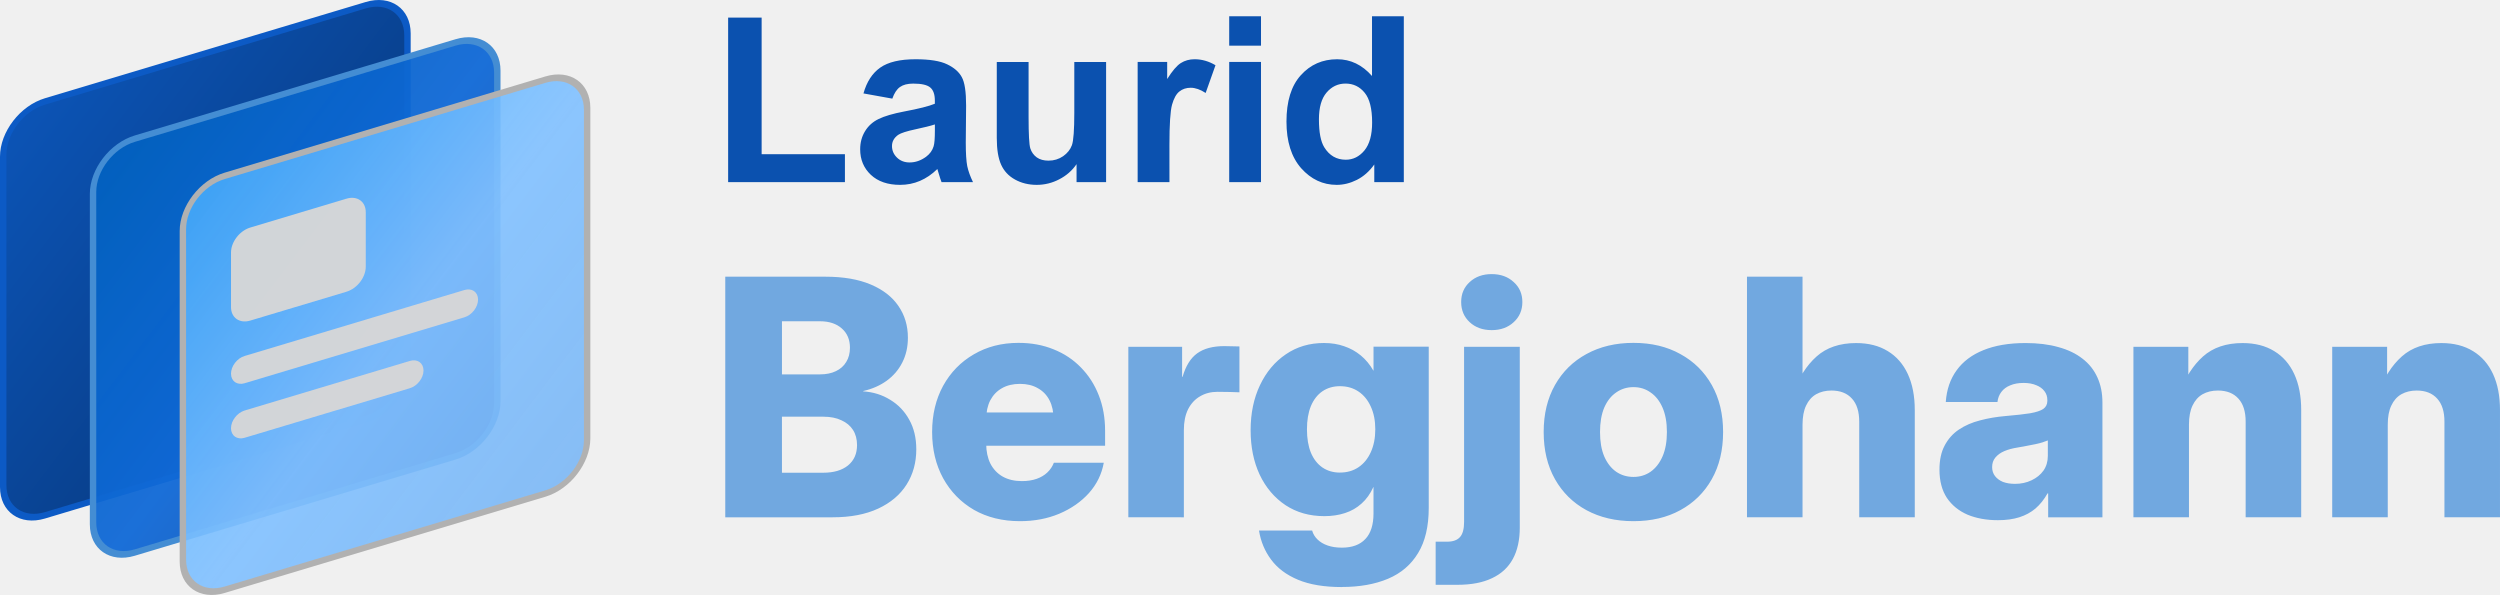
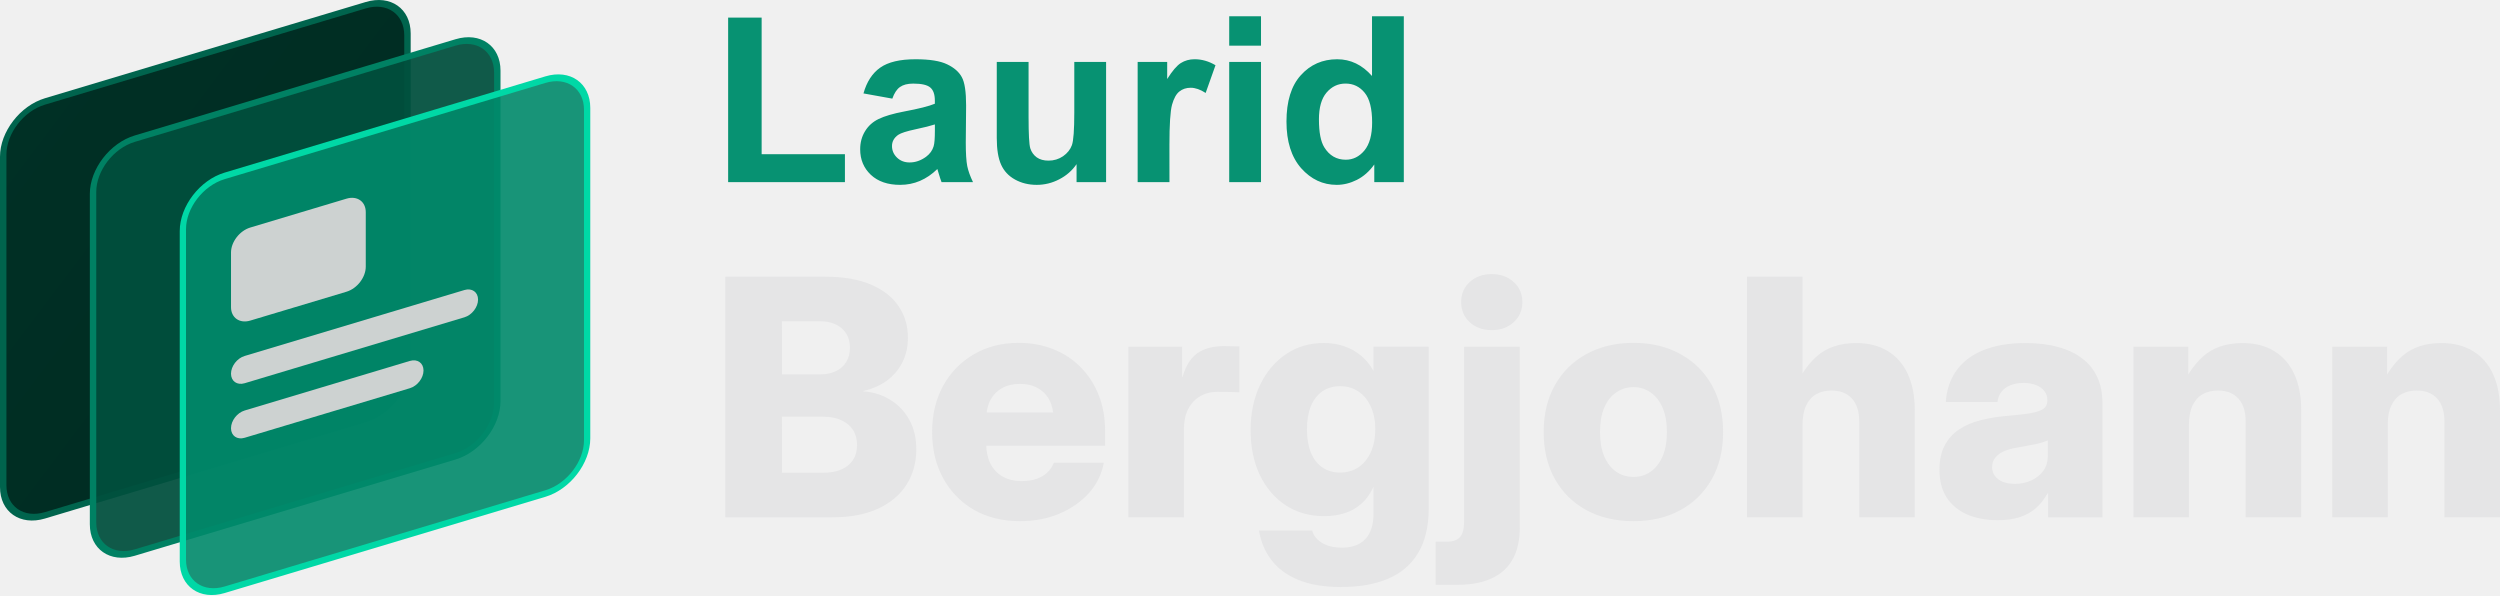
- <svg xmlns="http://www.w3.org/2000/svg" width="170.67mm" height="40.618mm" viewBox="0 0 170.67 40.618" version="1.1" id="svg1" xml:space="preserve">
+ <svg xmlns="http://www.w3.org/2000/svg" xmlns:xlink="http://www.w3.org/1999/xlink" width="170.67mm" height="40.622mm" viewBox="0 0 170.67 40.622" version="1.1" id="svg1" xml:space="preserve">
  <defs id="defs1">
-     <linearGradient id="gBack-1" x1="72.839" y1="51.401" x2="331.822" y2="310.384" gradientTransform="scale(0.9884833,1.011651)" gradientUnits="userSpaceOnUse">
-       <stop offset="0%" stop-color="#0c55b8" id="stop1-0-6" />
-       <stop offset="100%" stop-color="#073474" id="stop2-9-8" />
+     <linearGradient id="linearGradient14" x1="72.839" y1="51.401" x2="331.822" y2="310.384" gradientTransform="scale(0.9884833,1.011651)" gradientUnits="userSpaceOnUse">
+       <stop offset="0" stop-color="#0c55b8" id="stop13" style="stop-color:#003025;stop-opacity:1;" />
+       <stop offset="1" stop-color="#073474" id="stop14" style="stop-color:#002b21;stop-opacity:1;" />
    </linearGradient>
-     <linearGradient id="gMiddle-5" x1="129.491" y1="90.94" x2="388.474" y2="349.923" gradientTransform="scale(0.9884833,1.011651)" gradientUnits="userSpaceOnUse">
-       <stop offset="0" stop-color="#72baff" id="stop3-4-7" style="stop-color:#0060bd;stop-opacity:1;" />
-       <stop offset="0.52" stop-color="#3d8ef1" id="stop4-8-6" style="stop-color:#1069d7;stop-opacity:1;" />
-       <stop offset="1" stop-color="#1e64d0" id="stop5-8-1" style="stop-color:#1850a6;stop-opacity:1;" />
-     </linearGradient>
-     <linearGradient id="gFront-8" x1="186.144" y1="130.48" x2="445.126" y2="389.462" gradientTransform="scale(0.9884833,1.011651)" gradientUnits="userSpaceOnUse">
-       <stop offset="0" stop-color="#e9f5ff" stop-opacity="0.98" id="stop6-2-9" style="stop-color:#47afff;stop-opacity:0.81;" />
-       <stop offset="0.52" stop-color="#b7dbff" stop-opacity="0.92" id="stop7-4-2" style="stop-color:#82c1ff;stop-opacity:0.92;" />
-       <stop offset="1" stop-color="#7db7f4" stop-opacity="0.90" id="stop8-5-7" style="stop-color:#7ab6f4;stop-opacity:0.9;" />
-     </linearGradient>
+     <linearGradient xlink:href="#linearGradient14" id="linearGradient13" gradientUnits="userSpaceOnUse" gradientTransform="scale(0.9884833,1.011651)" x1="72.839" y1="51.401" x2="331.822" y2="310.384" />
  </defs>
-   <g id="layer1" transform="translate(-2.753669,-57.07987)">
-     <path d="M 52.266,92.395 V 75.969 h 6.835 q 1.83,0 3.087,0.529 1.257,0.529 1.896,1.466 0.65,0.937 0.65,2.172 0,0.948 -0.386,1.698 -0.375,0.739 -1.058,1.235 -0.683,0.496 -1.61,0.706 v 0.022 q 1.025,0.066 1.841,0.573 0.827,0.496 1.301,1.356 0.485,0.86 0.485,2.028 0,1.356 -0.661,2.403 -0.661,1.047 -1.94,1.643 -1.279,0.595 -3.109,0.595 z m 3.87,-3.043 h 2.811 q 1.08,0 1.698,-0.496 0.617,-0.507 0.617,-1.389 0,-0.606 -0.276,-1.036 -0.276,-0.43 -0.794,-0.661 -0.507,-0.243 -1.224,-0.243 h -2.833 z m 0,-6.714 h 2.591 q 0.639,0 1.091,-0.22 0.463,-0.22 0.706,-0.628 0.254,-0.408 0.254,-0.97 0,-0.827 -0.551,-1.312 -0.551,-0.496 -1.499,-0.496 h -2.591 z m 16.25,10.021 q -1.786,0 -3.142,-0.772 -1.345,-0.783 -2.106,-2.161 -0.75,-1.378 -0.75,-3.153 0,-1.775 0.75,-3.153 0.761,-1.378 2.095,-2.15 1.334,-0.783 3.054,-0.783 1.312,0 2.392,0.441 1.08,0.43 1.863,1.235 0.794,0.805 1.224,1.907 0.43,1.091 0.43,2.414 v 1.025 h -10.572 v -2.271 h 8.797 l -1.742,0.463 q 0,-0.75 -0.276,-1.29 -0.276,-0.54 -0.794,-0.827 -0.507,-0.298 -1.224,-0.298 -0.717,0 -1.235,0.298 -0.507,0.287 -0.794,0.827 -0.276,0.54 -0.276,1.29 v 1.676 q 0,0.772 0.287,1.356 0.298,0.573 0.838,0.882 0.551,0.309 1.312,0.309 0.562,0 1.003,-0.154 0.441,-0.154 0.739,-0.441 0.298,-0.287 0.441,-0.661 h 3.407 q -0.209,1.169 -1.014,2.073 -0.805,0.893 -2.028,1.411 -1.213,0.507 -2.679,0.507 z m 7.397,-0.265 V 80.753 h 3.671 v 2.051 h 0.033 q 0.32,-1.113 0.992,-1.599 0.683,-0.496 1.852,-0.496 0.309,0 0.551,0.011 0.254,0 0.485,0.011 v 3.131 q -0.209,-0.011 -0.65,-0.022 -0.43,-0.011 -0.849,-0.011 -0.672,0 -1.191,0.309 -0.518,0.298 -0.816,0.882 -0.287,0.584 -0.287,1.411 v 5.964 z m 14.576,4.763 q -1.797,0 -2.988,-0.496 -1.191,-0.496 -1.841,-1.378 -0.65,-0.871 -0.827,-1.984 h 3.627 q 0.099,0.353 0.375,0.617 0.276,0.265 0.695,0.408 0.419,0.143 0.959,0.143 1.058,0 1.61,-0.595 0.551,-0.584 0.551,-1.742 v -1.797 h -0.011 q -0.309,0.684 -0.805,1.124 -0.485,0.441 -1.135,0.65 -0.639,0.209 -1.4,0.209 -1.521,0 -2.657,-0.75 -1.136,-0.761 -1.764,-2.084 -0.617,-1.323 -0.617,-3.032 0,-1.731 0.639,-3.076 0.639,-1.345 1.764,-2.106 1.124,-0.772 2.602,-0.772 0.761,0 1.378,0.22 0.628,0.209 1.136,0.628 0.507,0.419 0.86,1.036 h 0.011 v -1.632 h 3.77 v 11.002 q 0,1.896 -0.728,3.087 -0.717,1.191 -2.051,1.753 -1.334,0.562 -3.153,0.562 z m -0.132,-7.816 q 0.728,0 1.268,-0.364 0.54,-0.364 0.838,-1.025 0.309,-0.672 0.309,-1.565 0,-0.893 -0.309,-1.554 -0.298,-0.661 -0.838,-1.025 -0.54,-0.364 -1.268,-0.364 -0.684,0 -1.202,0.353 -0.507,0.353 -0.783,1.014 -0.265,0.661 -0.265,1.576 0,0.926 0.265,1.588 0.276,0.661 0.783,1.014 0.518,0.353 1.202,0.353 z m 8.476,-8.588 h 3.803 v 12.347 q 0,1.268 -0.474,2.139 -0.474,0.871 -1.422,1.312 -0.937,0.452 -2.359,0.452 h -1.488 v -2.943 h 0.772 q 0.617,0 0.893,-0.32 0.276,-0.309 0.276,-1.025 z m 1.885,-1.136 q -0.915,0 -1.499,-0.54 -0.584,-0.54 -0.584,-1.378 0,-0.838 0.584,-1.367 0.584,-0.54 1.499,-0.54 0.915,0 1.499,0.54 0.595,0.529 0.595,1.367 0,0.838 -0.595,1.378 -0.584,0.54 -1.499,0.54 z m 9.679,13.042 q -1.819,0 -3.208,-0.75 -1.378,-0.75 -2.15,-2.117 -0.772,-1.367 -0.772,-3.219 0,-1.841 0.772,-3.208 0.772,-1.367 2.15,-2.117 1.389,-0.761 3.208,-0.761 1.83,0 3.197,0.761 1.378,0.75 2.15,2.117 0.772,1.367 0.772,3.208 0,1.852 -0.772,3.219 -0.772,1.367 -2.15,2.117 -1.367,0.75 -3.197,0.75 z m 0,-3.021 q 0.661,0 1.169,-0.353 0.518,-0.364 0.816,-1.047 0.298,-0.684 0.298,-1.665 0,-0.981 -0.298,-1.665 -0.298,-0.684 -0.816,-1.036 -0.507,-0.364 -1.169,-0.364 -0.661,0 -1.18,0.364 -0.518,0.353 -0.816,1.036 -0.287,0.684 -0.287,1.665 0,0.981 0.287,1.665 0.298,0.684 0.816,1.047 0.518,0.353 1.18,0.353 z m 11.542,-3.572 v 6.328 h -3.792 V 75.969 h 3.792 v 7.904 h -0.606 q 0.54,-1.543 1.565,-2.458 1.025,-0.915 2.701,-0.915 1.268,0 2.161,0.551 0.893,0.54 1.367,1.565 0.474,1.025 0.474,2.458 v 7.32 h -3.792 v -6.526 q 0,-1.036 -0.496,-1.576 -0.496,-0.551 -1.4,-0.551 -0.595,0 -1.047,0.254 -0.441,0.254 -0.684,0.772 -0.243,0.507 -0.243,1.301 z m 13.339,6.526 q -1.169,0 -2.073,-0.375 -0.893,-0.386 -1.411,-1.147 -0.507,-0.772 -0.507,-1.929 0,-0.981 0.353,-1.643 0.353,-0.672 0.97,-1.091 0.628,-0.419 1.444,-0.628 0.827,-0.22 1.753,-0.298 1.036,-0.088 1.665,-0.187 0.628,-0.11 0.904,-0.298 0.276,-0.198 0.276,-0.551 v -0.055 q 0,-0.353 -0.198,-0.606 -0.198,-0.265 -0.562,-0.408 -0.364,-0.154 -0.86,-0.154 -0.529,0 -0.915,0.165 -0.386,0.154 -0.606,0.452 -0.22,0.287 -0.265,0.684 h -3.528 q 0.088,-1.268 0.739,-2.161 0.65,-0.904 1.83,-1.378 1.191,-0.485 2.877,-0.485 1.268,0 2.238,0.276 0.981,0.265 1.654,0.794 0.672,0.518 1.014,1.279 0.342,0.75 0.342,1.709 v 7.838 h -3.704 v -1.632 h -0.044 q -0.353,0.628 -0.827,1.036 -0.474,0.397 -1.102,0.595 -0.628,0.198 -1.455,0.198 z m 1.158,-2.48 q 0.628,0 1.135,-0.243 0.518,-0.243 0.816,-0.661 0.298,-0.43 0.298,-1.003 V 87.147 q -0.154,0.066 -0.364,0.132 -0.209,0.066 -0.474,0.121 -0.254,0.055 -0.562,0.11 -0.309,0.055 -0.661,0.121 -0.507,0.077 -0.904,0.243 -0.386,0.165 -0.617,0.441 -0.22,0.265 -0.22,0.65 0,0.364 0.198,0.617 0.198,0.254 0.54,0.397 0.353,0.132 0.816,0.132 z m 11.884,-4.046 v 6.328 h -3.792 V 80.753 h 3.748 v 3.12 h -0.562 q 0.54,-1.543 1.565,-2.458 1.025,-0.915 2.701,-0.915 1.268,0 2.161,0.551 0.893,0.54 1.367,1.565 0.474,1.025 0.474,2.458 v 7.32 h -3.792 v -6.526 q 0,-1.036 -0.496,-1.576 -0.496,-0.551 -1.4,-0.551 -0.595,0 -1.047,0.254 -0.441,0.254 -0.684,0.772 -0.243,0.507 -0.243,1.301 z m 13.571,0 v 6.328 h -3.792 V 80.753 h 3.748 v 3.12 h -0.562 q 0.54,-1.543 1.565,-2.458 1.025,-0.915 2.701,-0.915 1.268,0 2.161,0.551 0.893,0.54 1.367,1.565 0.474,1.025 0.474,2.458 v 7.32 h -3.792 v -6.526 q 0,-1.036 -0.496,-1.576 -0.496,-0.551 -1.4,-0.551 -0.595,0 -1.047,0.254 -0.441,0.254 -0.684,0.772 -0.243,0.507 -0.243,1.301 z" id="text14-2-4" style="font-weight:800;font-size:22.578px;font-family:Inter;-inkscape-font-specification:'Inter Ultra-Bold';fill:#71a8e0;fill-opacity:1;stroke-width:0.265" aria-label="Bergjohann" />
-     <path d="M 52.462,69.514 V 58.282 h 2.287 v 9.324 h 5.686 v 1.908 z m 11.209,-5.701 -1.97,-0.355 q 0.332,-1.19 1.143,-1.761 0.811,-0.572 2.41,-0.572 1.452,0 2.163,0.348 0.711,0.34 0.997,0.873 0.294,0.525 0.294,1.939 l -0.023,2.534 q 0,1.082 0.1,1.599 0.108,0.51 0.394,1.097 h -2.148 q -0.085,-0.216 -0.209,-0.641 -0.054,-0.193 -0.077,-0.255 -0.556,0.541 -1.19,0.811 -0.633,0.27 -1.352,0.27 -1.267,0 -2.001,-0.688 -0.726,-0.688 -0.726,-1.738 0,-0.695 0.332,-1.236 0.332,-0.548 0.927,-0.834 0.603,-0.294 1.73,-0.51 1.522,-0.286 2.109,-0.533 v -0.216 q 0,-0.626 -0.309,-0.888 -0.309,-0.27 -1.166,-0.27 -0.579,0 -0.904,0.232 -0.324,0.224 -0.525,0.796 z m 2.905,1.761 q -0.417,0.139 -1.321,0.332 -0.904,0.193 -1.182,0.379 -0.425,0.301 -0.425,0.765 0,0.456 0.34,0.788 0.34,0.332 0.865,0.332 0.587,0 1.12,-0.386 0.394,-0.294 0.518,-0.718 0.085,-0.278 0.085,-1.058 z m 9.672,3.94 v -1.228 q -0.448,0.657 -1.182,1.035 -0.726,0.379 -1.537,0.379 -0.827,0 -1.483,-0.363 -0.657,-0.363 -0.95,-1.02 -0.294,-0.657 -0.294,-1.815 v -5.191 h 2.171 v 3.77 q 0,1.73 0.116,2.124 0.124,0.386 0.44,0.618 0.317,0.224 0.803,0.224 0.556,0 0.997,-0.301 0.44,-0.309 0.603,-0.757 0.162,-0.456 0.162,-2.217 v -3.461 h 2.171 v 8.204 z m 6.342,0 h -2.171 v -8.204 h 2.016 v 1.166 q 0.518,-0.827 0.927,-1.089 0.417,-0.263 0.942,-0.263 0.742,0 1.429,0.409 l -0.672,1.893 q -0.548,-0.355 -1.02,-0.355 -0.456,0 -0.773,0.255 -0.317,0.247 -0.502,0.904 -0.178,0.657 -0.178,2.75 z m 4.079,-9.316 v -2.009 h 2.171 v 2.009 z m 0,9.316 v -8.204 h 2.171 v 8.204 z m 11.92,0 h -2.016 v -1.205 q -0.502,0.703 -1.19,1.051 -0.68,0.34 -1.375,0.34 -1.414,0 -2.426,-1.136 -1.004,-1.143 -1.004,-3.183 0,-2.086 0.981,-3.167 0.981,-1.089 2.48,-1.089 1.375,0 2.379,1.143 v -4.079 h 2.171 z m -5.794,-4.28 q 0,1.313 0.363,1.9 0.525,0.85 1.468,0.85 0.749,0 1.275,-0.633 0.525,-0.641 0.525,-1.908 0,-1.414 -0.51,-2.032 -0.51,-0.626 -1.306,-0.626 -0.773,0 -1.298,0.618 -0.518,0.61 -0.518,1.831 z" id="text16-3-3" style="font-weight:bold;font-size:19.756px;font-family:Arial;-inkscape-font-specification:'Arial Bold';fill:#0b51af;fill-opacity:1;stroke-width:0.212" aria-label="Laurid" />
-     <g id="g3-1" transform="matrix(0.1095163,0,0,0.1095163,-8.306504,61.37762)">
-       <g transform="matrix(1,-0.3,0,1,28.99112,0)" id="g8-2">
-         <rect x="74" y="54" width="252" height="258" rx="26" ry="26" fill="url(#gBack)" stroke="#0c5ac5" stroke-width="4" id="rect8-3" style="fill:url(#gBack-1)" />
+   <g id="layer1" transform="translate(-11.03944,-73.14496)">
+     <path d="M 60.552,108.46 V 92.034 h 6.835 q 1.83,0 3.087,0.529 1.257,0.529 1.896,1.466 0.65,0.937 0.65,2.172 0,0.948 -0.386,1.698 -0.375,0.739 -1.058,1.235 -0.684,0.496 -1.61,0.706 v 0.022 q 1.025,0.066 1.841,0.573 0.827,0.496 1.301,1.356 0.485,0.86 0.485,2.028 0,1.356 -0.661,2.403 -0.661,1.047 -1.94,1.643 -1.279,0.595 -3.109,0.595 z m 3.87,-3.043 h 2.811 q 1.08,0 1.698,-0.496 0.617,-0.507 0.617,-1.389 0,-0.606 -0.276,-1.036 -0.276,-0.43 -0.794,-0.661 -0.507,-0.243 -1.224,-0.243 h -2.833 z m 0,-6.714 h 2.591 q 0.639,0 1.091,-0.22 0.463,-0.22 0.706,-0.628 0.254,-0.408 0.254,-0.97 0,-0.827 -0.551,-1.312 -0.551,-0.496 -1.499,-0.496 h -2.591 z m 16.25,10.021 q -1.786,0 -3.142,-0.772 -1.345,-0.783 -2.106,-2.161 -0.75,-1.378 -0.75,-3.153 0,-1.775 0.75,-3.153 0.761,-1.378 2.095,-2.15 1.334,-0.783 3.054,-0.783 1.312,0 2.392,0.441 1.08,0.43 1.863,1.235 0.794,0.805 1.224,1.907 0.43,1.091 0.43,2.414 v 1.025 h -10.572 v -2.271 h 8.797 l -1.742,0.463 q 0,-0.75 -0.276,-1.29 -0.276,-0.54 -0.794,-0.827 -0.507,-0.298 -1.224,-0.298 -0.717,0 -1.235,0.298 -0.507,0.287 -0.794,0.827 -0.276,0.54 -0.276,1.29 v 1.676 q 0,0.772 0.287,1.356 0.298,0.573 0.838,0.882 0.551,0.309 1.312,0.309 0.562,0 1.003,-0.154 0.441,-0.154 0.739,-0.441 0.298,-0.287 0.441,-0.661 h 3.407 q -0.209,1.169 -1.014,2.073 -0.805,0.893 -2.028,1.411 -1.213,0.507 -2.679,0.507 z m 7.397,-0.265 V 96.818 h 3.671 v 2.051 h 0.033 q 0.32,-1.113 0.992,-1.599 0.684,-0.496 1.852,-0.496 0.309,0 0.551,0.011 0.254,0 0.485,0.011 v 3.131 q -0.209,-0.011 -0.65,-0.022 -0.43,-0.011 -0.849,-0.011 -0.672,0 -1.191,0.309 -0.518,0.298 -0.816,0.882 -0.287,0.584 -0.287,1.411 v 5.964 z m 14.576,4.763 q -1.797,0 -2.988,-0.496 -1.191,-0.496 -1.841,-1.378 -0.65,-0.871 -0.827,-1.984 h 3.627 q 0.099,0.353 0.375,0.617 0.276,0.265 0.695,0.408 0.419,0.143 0.959,0.143 1.058,0 1.61,-0.595 0.551,-0.584 0.551,-1.742 v -1.797 h -0.011 q -0.309,0.683 -0.805,1.124 -0.485,0.441 -1.136,0.65 -0.639,0.209 -1.4,0.209 -1.521,0 -2.657,-0.75 -1.136,-0.761 -1.764,-2.084 -0.617,-1.323 -0.617,-3.032 0,-1.731 0.639,-3.076 0.639,-1.345 1.764,-2.106 1.124,-0.772 2.602,-0.772 0.761,0 1.378,0.22 0.628,0.209 1.136,0.628 0.507,0.419 0.86,1.036 h 0.011 v -1.632 h 3.77 v 11.002 q 0,1.896 -0.728,3.087 -0.717,1.191 -2.051,1.753 -1.334,0.562 -3.153,0.562 z m -0.132,-7.816 q 0.728,0 1.268,-0.364 0.54,-0.364 0.838,-1.025 0.309,-0.672 0.309,-1.565 0,-0.893 -0.309,-1.554 -0.298,-0.661 -0.838,-1.025 -0.54,-0.364 -1.268,-0.364 -0.684,0 -1.202,0.353 -0.507,0.353 -0.783,1.014 -0.265,0.661 -0.265,1.576 0,0.926 0.265,1.587 0.276,0.661 0.783,1.014 0.518,0.353 1.202,0.353 z m 8.476,-8.588 h 3.803 v 12.347 q 0,1.268 -0.474,2.139 -0.474,0.871 -1.422,1.312 -0.937,0.452 -2.359,0.452 h -1.488 v -2.943 h 0.772 q 0.617,0 0.893,-0.32 0.276,-0.309 0.276,-1.025 z m 1.885,-1.136 q -0.915,0 -1.499,-0.54 -0.584,-0.54 -0.584,-1.378 0,-0.838 0.584,-1.367 0.584,-0.54 1.499,-0.54 0.915,0 1.499,0.54 0.595,0.529 0.595,1.367 0,0.838 -0.595,1.378 -0.584,0.54 -1.499,0.54 z m 9.679,13.042 q -1.819,0 -3.208,-0.75 -1.378,-0.75 -2.15,-2.117 -0.772,-1.367 -0.772,-3.219 0,-1.841 0.772,-3.208 0.772,-1.367 2.15,-2.117 1.389,-0.761 3.208,-0.761 1.83,0 3.197,0.761 1.378,0.75 2.15,2.117 0.772,1.367 0.772,3.208 0,1.852 -0.772,3.219 -0.772,1.367 -2.15,2.117 -1.367,0.75 -3.197,0.75 z m 0,-3.021 q 0.661,0 1.169,-0.353 0.518,-0.364 0.816,-1.047 0.298,-0.684 0.298,-1.665 0,-0.981 -0.298,-1.665 -0.298,-0.683 -0.816,-1.036 -0.507,-0.364 -1.169,-0.364 -0.661,0 -1.18,0.364 -0.518,0.353 -0.816,1.036 -0.287,0.684 -0.287,1.665 0,0.981 0.287,1.665 0.298,0.683 0.816,1.047 0.518,0.353 1.18,0.353 z m 11.542,-3.572 v 6.328 h -3.792 V 92.034 h 3.792 v 7.904 h -0.606 q 0.54,-1.543 1.565,-2.458 1.025,-0.915 2.701,-0.915 1.268,0 2.161,0.551 0.893,0.54 1.367,1.565 0.474,1.025 0.474,2.458 v 7.32 h -3.792 v -6.526 q 0,-1.036 -0.496,-1.576 -0.496,-0.551 -1.4,-0.551 -0.595,0 -1.047,0.254 -0.441,0.254 -0.684,0.772 -0.243,0.507 -0.243,1.301 z m 13.339,6.526 q -1.169,0 -2.073,-0.375 -0.893,-0.386 -1.411,-1.147 -0.507,-0.772 -0.507,-1.929 0,-0.981 0.353,-1.643 0.353,-0.672 0.97,-1.091 0.628,-0.419 1.444,-0.628 0.827,-0.22 1.753,-0.298 1.036,-0.088 1.665,-0.187 0.628,-0.11 0.904,-0.298 0.276,-0.198 0.276,-0.551 v -0.055 q 0,-0.353 -0.198,-0.606 -0.198,-0.265 -0.562,-0.408 -0.364,-0.154 -0.86,-0.154 -0.529,0 -0.915,0.165 -0.386,0.154 -0.606,0.452 -0.22,0.287 -0.265,0.684 h -3.528 q 0.088,-1.268 0.739,-2.161 0.65,-0.904 1.83,-1.378 1.191,-0.485 2.877,-0.485 1.268,0 2.238,0.276 0.981,0.265 1.654,0.794 0.672,0.518 1.014,1.279 0.342,0.75 0.342,1.709 v 7.838 h -3.704 v -1.632 h -0.044 q -0.353,0.628 -0.827,1.036 -0.474,0.397 -1.102,0.595 -0.628,0.198 -1.455,0.198 z m 1.158,-2.48 q 0.628,0 1.135,-0.243 0.518,-0.243 0.816,-0.661 0.298,-0.43 0.298,-1.003 v -1.058 q -0.154,0.066 -0.364,0.132 -0.209,0.066 -0.474,0.121 -0.254,0.055 -0.562,0.11 -0.309,0.055 -0.661,0.121 -0.507,0.077 -0.904,0.243 -0.386,0.165 -0.617,0.441 -0.22,0.265 -0.22,0.65 0,0.364 0.198,0.617 0.198,0.254 0.54,0.397 0.353,0.132 0.816,0.132 z m 11.884,-4.046 v 6.328 h -3.792 V 96.818 h 3.748 v 3.12 h -0.562 q 0.54,-1.543 1.565,-2.458 1.025,-0.915 2.701,-0.915 1.268,0 2.161,0.551 0.893,0.54 1.367,1.565 0.474,1.025 0.474,2.458 v 7.32 h -3.792 v -6.526 q 0,-1.036 -0.496,-1.576 -0.496,-0.551 -1.4,-0.551 -0.595,0 -1.047,0.254 -0.441,0.254 -0.684,0.772 -0.243,0.507 -0.243,1.301 z m 13.571,0 v 6.328 h -3.792 V 96.818 h 3.748 v 3.12 h -0.562 q 0.54,-1.543 1.565,-2.458 1.025,-0.915 2.701,-0.915 1.268,0 2.161,0.551 0.893,0.54 1.367,1.565 0.474,1.025 0.474,2.458 v 7.32 h -3.792 v -6.526 q 0,-1.036 -0.496,-1.576 -0.496,-0.551 -1.4,-0.551 -0.595,0 -1.047,0.254 -0.441,0.254 -0.684,0.772 -0.243,0.507 -0.243,1.301 z" id="text14-2-3" style="font-weight:800;font-size:22.578px;font-family:Inter;-inkscape-font-specification:'Inter Ultra-Bold';fill:#e5e5e6;fill-opacity:1;stroke-width:0.265" aria-label="Bergjohann" />
+     <path d="M 60.748,85.579 V 74.347 h 2.287 v 9.324 h 5.686 v 1.908 z m 11.209,-5.701 -1.97,-0.355 q 0.332,-1.19 1.143,-1.761 0.811,-0.572 2.41,-0.572 1.452,0 2.163,0.348 0.711,0.34 0.997,0.873 0.294,0.525 0.294,1.939 l -0.023,2.534 q 0,1.082 0.1,1.599 0.108,0.51 0.394,1.097 h -2.148 q -0.085,-0.216 -0.209,-0.641 -0.054,-0.193 -0.077,-0.255 -0.556,0.541 -1.19,0.811 -0.633,0.27 -1.352,0.27 -1.267,0 -2.001,-0.688 -0.726,-0.688 -0.726,-1.738 0,-0.695 0.332,-1.236 0.332,-0.548 0.927,-0.834 0.603,-0.294 1.73,-0.51 1.522,-0.286 2.109,-0.533 v -0.216 q 0,-0.626 -0.309,-0.888 -0.309,-0.27 -1.166,-0.27 -0.579,0 -0.904,0.232 -0.324,0.224 -0.525,0.796 z m 2.905,1.761 q -0.417,0.139 -1.321,0.332 -0.904,0.193 -1.182,0.379 -0.425,0.301 -0.425,0.765 0,0.456 0.34,0.788 0.34,0.332 0.865,0.332 0.587,0 1.12,-0.386 0.394,-0.294 0.518,-0.718 0.085,-0.278 0.085,-1.058 z m 9.672,3.94 v -1.228 q -0.448,0.657 -1.182,1.035 -0.726,0.379 -1.537,0.379 -0.827,0 -1.483,-0.363 Q 79.674,85.038 79.381,84.381 79.087,83.725 79.087,82.566 v -5.191 h 2.171 v 3.77 q 0,1.73 0.116,2.124 0.124,0.386 0.44,0.618 0.317,0.224 0.803,0.224 0.556,0 0.997,-0.301 0.44,-0.309 0.603,-0.757 0.162,-0.456 0.162,-2.217 v -3.461 h 2.171 v 8.204 z m 6.342,0 h -2.171 v -8.204 h 2.016 v 1.166 q 0.518,-0.827 0.927,-1.089 0.417,-0.263 0.942,-0.263 0.742,0 1.429,0.409 l -0.672,1.893 q -0.548,-0.355 -1.02,-0.355 -0.456,0 -0.773,0.255 -0.317,0.247 -0.502,0.904 -0.178,0.657 -0.178,2.75 z m 4.079,-9.316 v -2.009 h 2.171 v 2.009 z m 0,9.316 v -8.204 h 2.171 v 8.204 z m 11.92,0 h -2.016 v -1.205 q -0.502,0.703 -1.19,1.051 -0.68,0.34 -1.375,0.34 -1.414,0 -2.426,-1.136 -1.004,-1.143 -1.004,-3.183 0,-2.086 0.981,-3.167 0.981,-1.089 2.48,-1.089 1.375,0 2.379,1.143 v -4.079 h 2.171 z m -5.794,-4.28 q 0,1.313 0.363,1.9 0.525,0.85 1.468,0.85 0.749,0 1.275,-0.633 0.525,-0.641 0.525,-1.908 0,-1.414 -0.51,-2.032 -0.51,-0.626 -1.306,-0.626 -0.773,0 -1.298,0.618 -0.518,0.61 -0.518,1.831 z" id="text16-3-3" style="font-weight:bold;font-size:19.756px;font-family:Arial;-inkscape-font-specification:'Arial Bold';fill:#079272;fill-opacity:1;stroke-width:0.212" aria-label="Laurid" />
+     <g id="g3-4" transform="matrix(0.1095163,0,0,0.1095163,-0.02073283,77.44272)">
+       <g transform="matrix(1,-0.3,0,1,28.99112,0)" id="g8-1">
+         <rect x="74" y="54" width="252" height="258" rx="26" ry="26" fill="url(#gBack)" stroke="#0c5ac5" stroke-width="4" id="rect8-1" style="fill:url(#linearGradient13);stroke:#00644d;stroke-opacity:1" />
      </g>
      <g transform="matrix(1,-0.3,0,1,28.99112,0)" id="g9-3">
-         <rect x="130" y="94" width="252" height="258" rx="26" ry="26" fill="url(#gMiddle)" fill-opacity="0.95" stroke="#8bc6ff" stroke-width="4" id="rect9-4" style="fill:url(#gMiddle-5);stroke:#448dd3;stroke-opacity:1" />
+         <rect x="130" y="94" width="252" height="258" rx="26" ry="26" fill="url(#gMiddle)" fill-opacity="0.95" stroke="#8bc6ff" stroke-width="4" id="rect9-8" style="fill:#00503e;fill-opacity:0.931;stroke:#008163;stroke-opacity:1" />
      </g>
-       <g transform="matrix(1,-0.3,0,1,28.99112,0)" id="g13-1">
-         <rect x="186" y="134" width="252" height="258" rx="26" ry="26" fill="url(#gFront)" stroke="#ffffff" stroke-width="4" id="rect10-1" style="fill:url(#gFront-8);stroke:#b1b1b1;stroke-opacity:1" />
-         <rect x="216" y="171" width="84" height="58" rx="12" ry="12" fill="#ffffff" fill-opacity="0.96" id="rect11-3" style="fill:#d6d6d6;fill-opacity:0.96" />
-         <rect x="216" y="250" width="154" height="17" rx="8.5" ry="8.5" fill="#ffffff" fill-opacity="0.96" id="rect12-8" style="fill:#d6d6d6;fill-opacity:0.96" />
-         <rect x="216" y="284" width="120" height="17" rx="8.5" ry="8.5" fill="#ffffff" fill-opacity="0.96" id="rect13-5-7" style="fill:#d6d6d6;fill-opacity:0.96" />
-       </g>
+       <rect x="224.457" y="142.697" width="263.096" height="258" rx="27.145" ry="26" fill="url(#gFront)" stroke="#ffffff" stroke-width="4.087" id="rect10-7" style="fill:#008b6b;fill-opacity:0.895;stroke:#00d8a6;stroke-opacity:1" transform="matrix(0.9578263,-0.2873479,0,1,0,0)" />
+       <rect x="255.778" y="179.697" width="87.699" height="58" rx="12.528" ry="12" fill="#ffffff" fill-opacity="0.96" id="rect11-4" transform="matrix(0.9578263,-0.2873479,0,1,0,0)" style="fill:#d5d5d5;fill-opacity:0.96;stroke-width:1.022" />
+       <rect x="255.778" y="258.697" width="160.781" height="17" rx="8.874" ry="8.5" fill="#ffffff" fill-opacity="0.96" id="rect12-2" transform="matrix(0.9578263,-0.2873479,0,1,0,0)" style="fill:#d5d5d5;fill-opacity:0.96;stroke-width:1.022" />
+       <rect x="255.778" y="292.697" width="125.284" height="17" rx="8.874" ry="8.5" fill="#ffffff" fill-opacity="0.96" id="rect13-5-7" transform="matrix(0.9578263,-0.2873479,0,1,0,0)" style="fill:#d5d5d5;fill-opacity:0.96;stroke-width:1.022" />
    </g>
  </g>
</svg>
